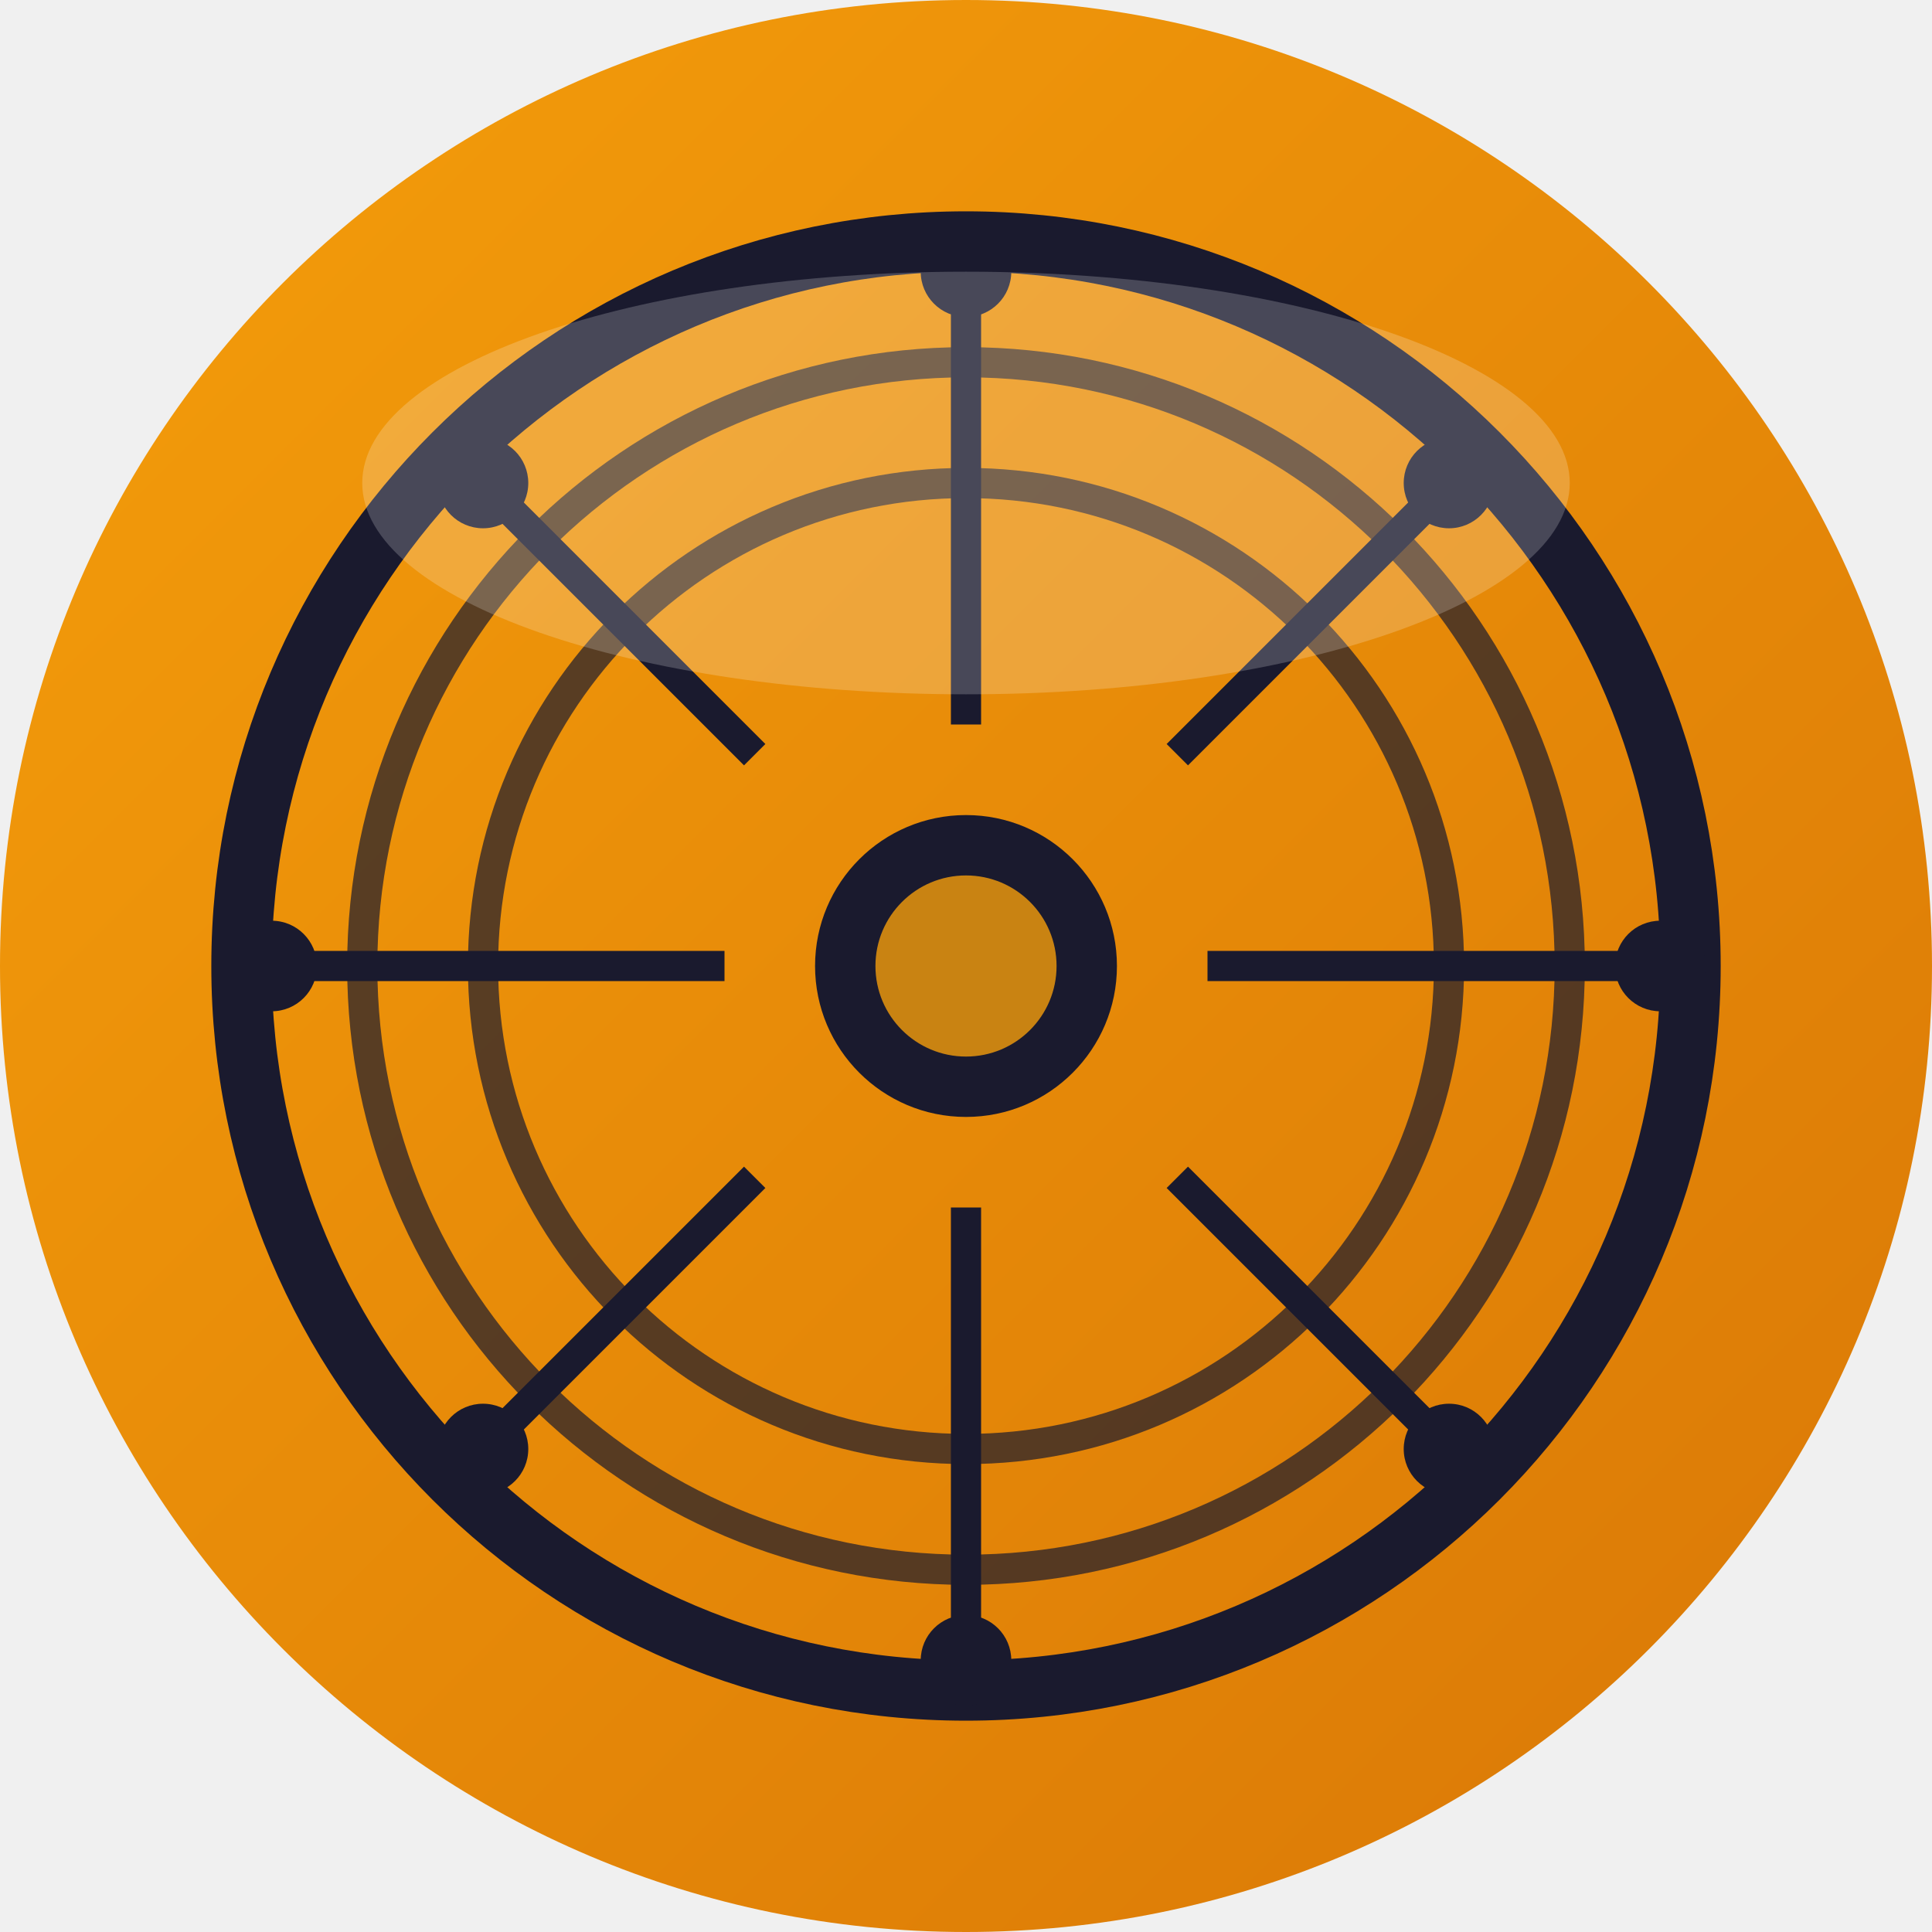
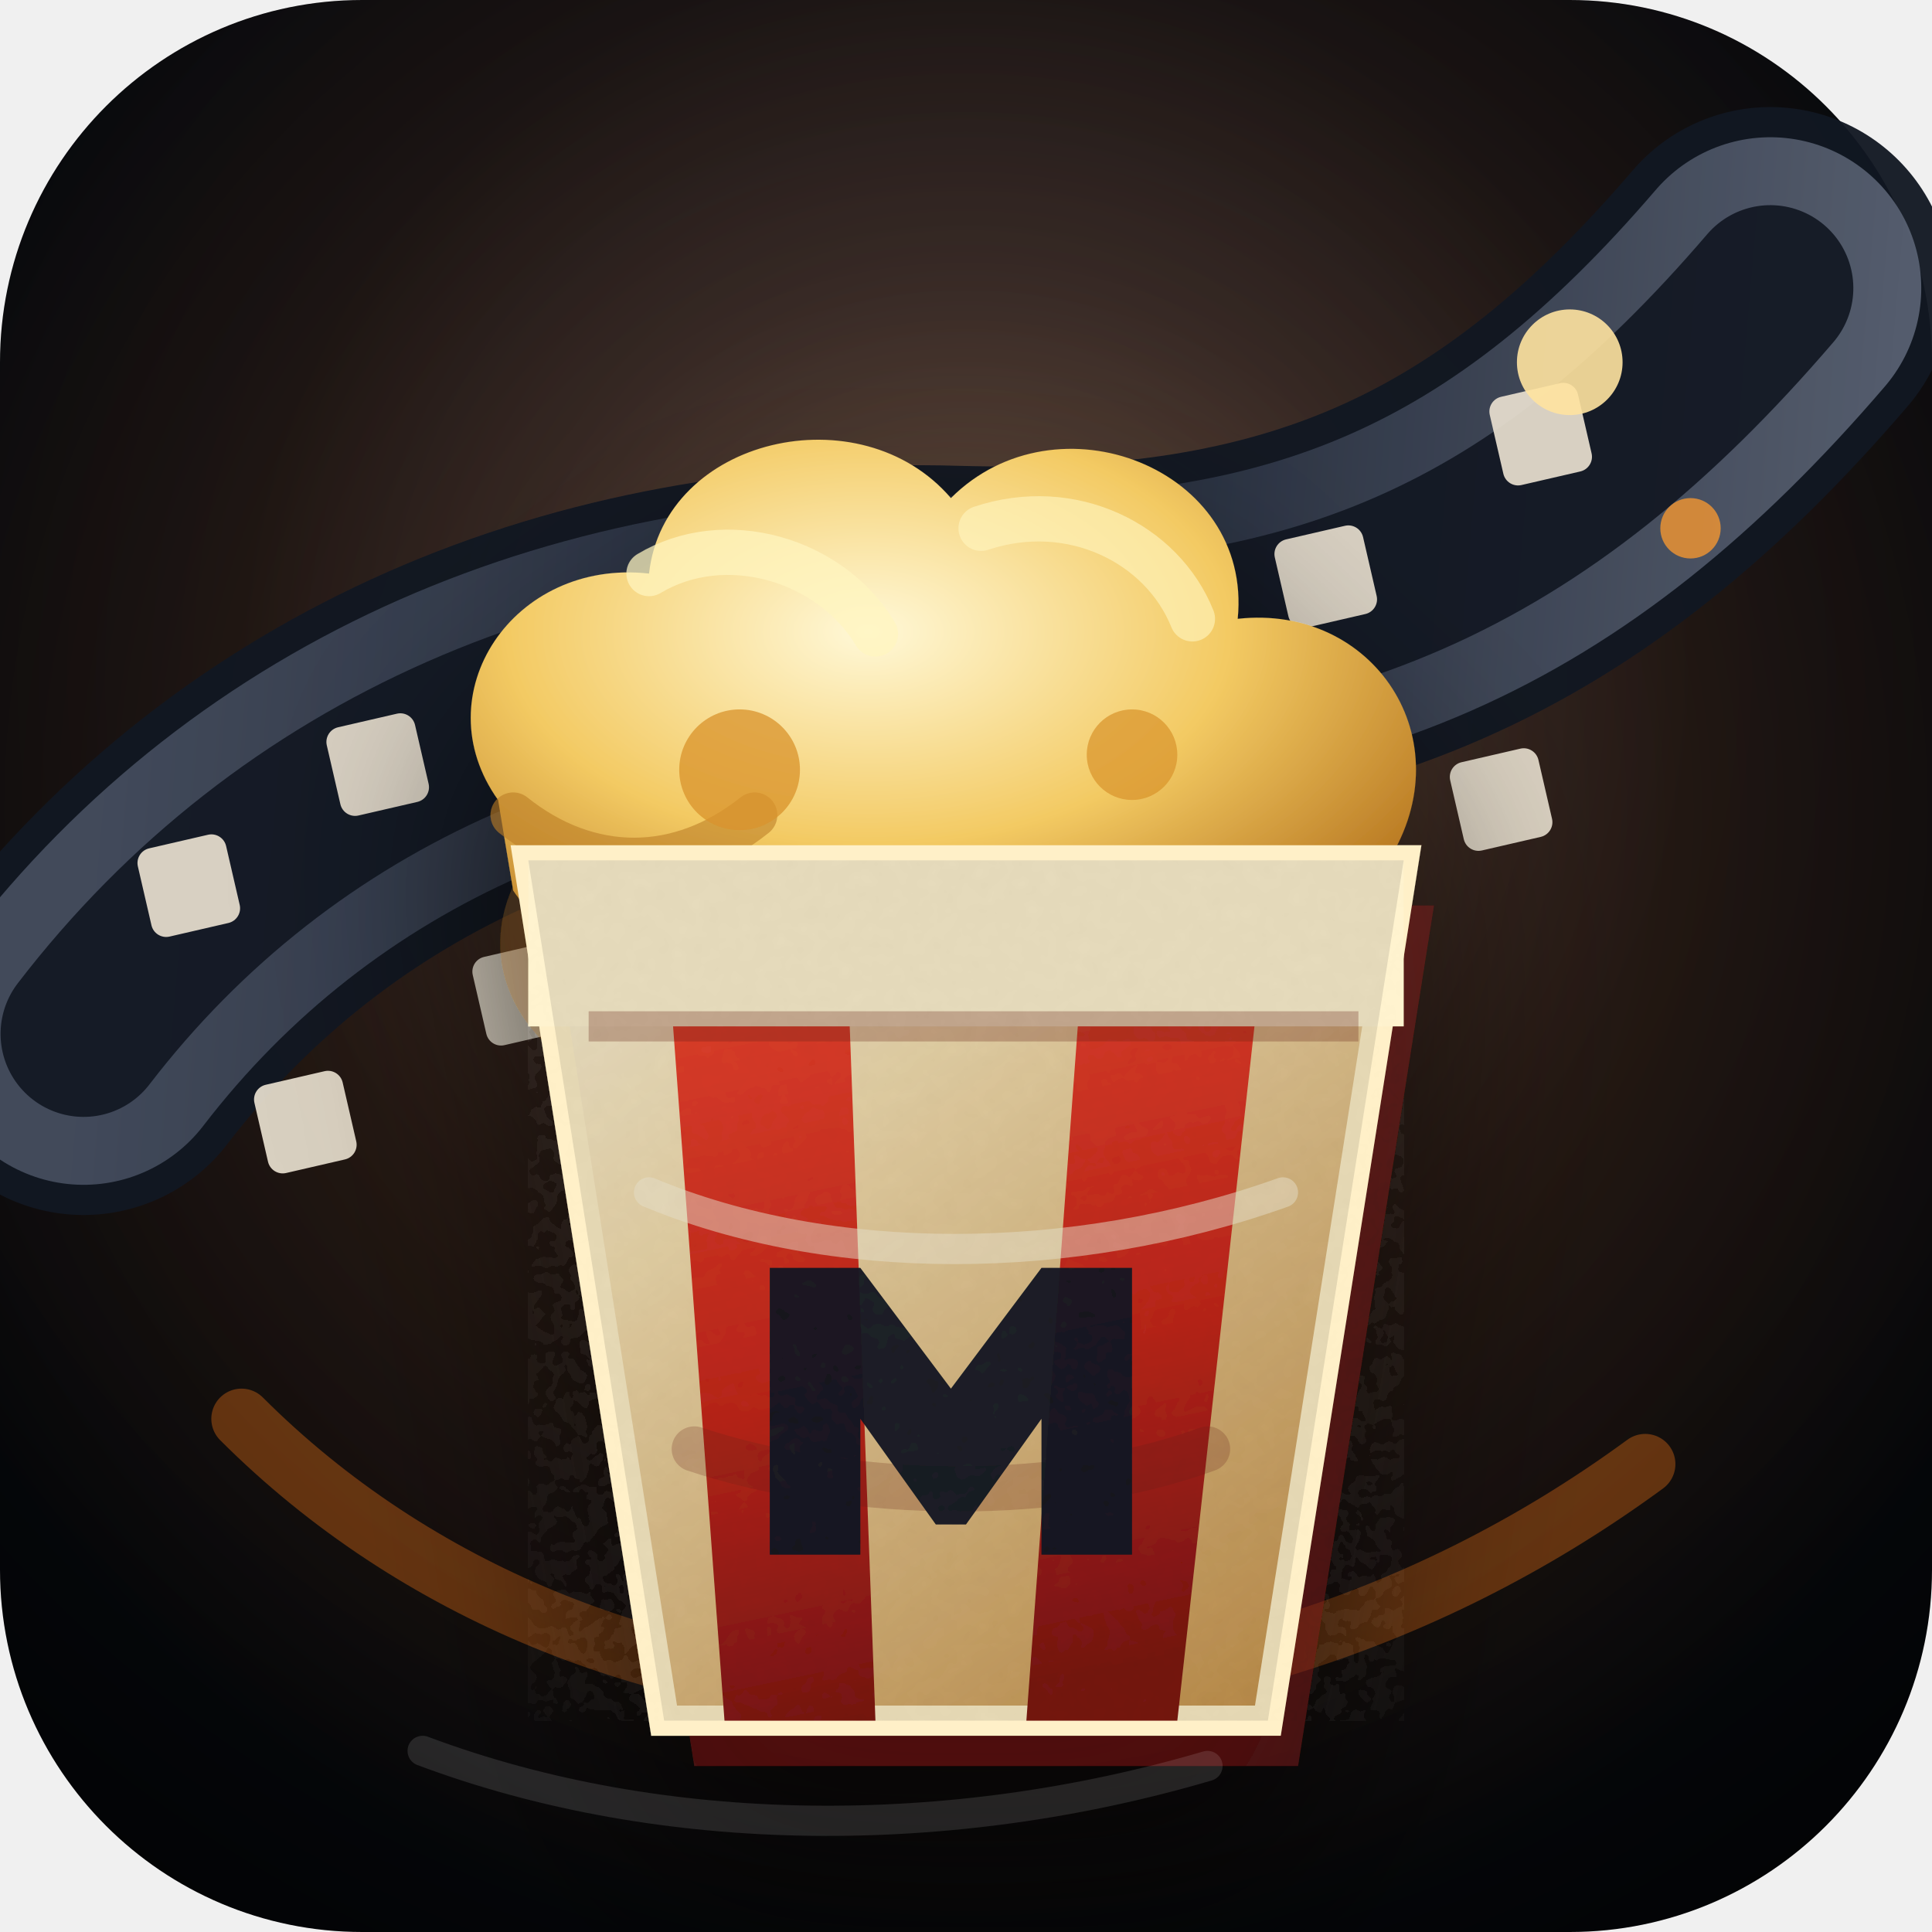
- <svg xmlns="http://www.w3.org/2000/svg" viewBox="0 0 128 128">
+ <svg xmlns="http://www.w3.org/2000/svg" viewBox="0 0 128 128" role="img" aria-label="MMCinema">
  <defs>
-     <linearGradient id="grad" x1="0%" y1="0%" x2="100%" y2="100%">
-       <stop offset="0%" style="stop-color:#f59e0b;stop-opacity:1" />
-       <stop offset="100%" style="stop-color:#d97706;stop-opacity:1" />
+     <radialGradient id="room" cx="50%" cy="35%" r="78%">
+       <stop offset="0" stop-color="#293142" />
+       <stop offset="0.48" stop-color="#090c12" />
+       <stop offset="1" stop-color="#020304" />
+     </radialGradient>
+     <radialGradient id="spot" cx="50%" cy="42%" r="60%">
+       <stop offset="0" stop-color="#ffb347" stop-opacity="0.36" />
+       <stop offset="0.45" stop-color="#ff7a18" stop-opacity="0.14" />
+       <stop offset="1" stop-color="#ff7a18" stop-opacity="0" />
+     </radialGradient>
+     <linearGradient id="filmEdge" x1="11" y1="31" x2="122" y2="67" gradientUnits="userSpaceOnUse">
+       <stop stop-color="#475061" />
+       <stop offset="0.5" stop-color="#202838" />
+       <stop offset="1" stop-color="#5b6475" />
    </linearGradient>
+     <linearGradient id="bucketFace" x1="39" y1="54" x2="82" y2="114" gradientUnits="userSpaceOnUse">
+       <stop stop-color="#fff8df" />
+       <stop offset="0.36" stop-color="#f5dfaf" />
+       <stop offset="1" stop-color="#c9964e" />
+     </linearGradient>
+     <linearGradient id="redStripe" x1="45" y1="57" x2="57" y2="114" gradientUnits="userSpaceOnUse">
+       <stop stop-color="#ff4b32" />
+       <stop offset="0.62" stop-color="#c92518" />
+       <stop offset="1" stop-color="#7e130f" />
+     </linearGradient>
+     <radialGradient id="popcorn" cx="42%" cy="35%" r="70%">
+       <stop offset="0" stop-color="#fff8d7" />
+       <stop offset="0.55" stop-color="#f3ca63" />
+       <stop offset="1" stop-color="#b87821" />
+     </radialGradient>
+     <filter id="shadow" x="-30%" y="-30%" width="160%" height="160%">
+       <feDropShadow dx="0" dy="9" stdDeviation="7" flood-color="#000" flood-opacity="0.62" />
+     </filter>
+     <filter id="grain" x="0" y="0" width="100%" height="100%">
+       <feTurbulence type="fractalNoise" baseFrequency="0.9" numOctaves="2" stitchTiles="stitch" />
+       <feColorMatrix type="saturate" values="0" />
+       <feComponentTransfer>
+         <feFuncA type="table" tableValues="0 0.05" />
+       </feComponentTransfer>
+       <feBlend mode="screen" in2="SourceGraphic" />
+     </filter>
  </defs>
-   <circle cx="64" cy="64" r="64" fill="url(#grad)" />
-   <circle cx="64" cy="64" r="48" fill="none" stroke="#1a1a2e" stroke-width="4" />
-   <circle cx="64" cy="64" r="40" fill="none" stroke="#1a1a2e" stroke-width="2" opacity="0.7" />
-   <circle cx="64" cy="64" r="32" fill="none" stroke="#1a1a2e" stroke-width="2" opacity="0.7" />
-   <circle cx="64" cy="64" r="10" fill="#1a1a2e" />
-   <circle cx="64" cy="64" r="6" fill="#f59e0b" opacity="0.8" />
-   <line x1="64" y1="16" x2="64" y2="48" stroke="#1a1a2e" stroke-width="2" />
-   <line x1="64" y1="80" x2="64" y2="112" stroke="#1a1a2e" stroke-width="2" />
-   <line x1="16" y1="64" x2="48" y2="64" stroke="#1a1a2e" stroke-width="2" />
-   <line x1="80" y1="64" x2="112" y2="64" stroke="#1a1a2e" stroke-width="2" />
-   <line x1="31" y1="31" x2="50" y2="50" stroke="#1a1a2e" stroke-width="2" />
-   <line x1="97" y1="97" x2="78" y2="78" stroke="#1a1a2e" stroke-width="2" />
-   <line x1="97" y1="31" x2="78" y2="50" stroke="#1a1a2e" stroke-width="2" />
-   <line x1="31" y1="97" x2="50" y2="78" stroke="#1a1a2e" stroke-width="2" />
-   <circle cx="64" cy="18" r="3" fill="#1a1a2e" />
-   <circle cx="64" cy="110" r="3" fill="#1a1a2e" />
-   <circle cx="18" cy="64" r="3" fill="#1a1a2e" />
-   <circle cx="110" cy="64" r="3" fill="#1a1a2e" />
-   <circle cx="32" cy="32" r="3" fill="#1a1a2e" />
-   <circle cx="96" cy="96" r="3" fill="#1a1a2e" />
-   <circle cx="96" cy="32" r="3" fill="#1a1a2e" />
-   <circle cx="32" cy="96" r="3" fill="#1a1a2e" />
-   <ellipse cx="64" cy="32" rx="40" ry="14" fill="#fff" opacity="0.2" />
+   <rect width="128" height="128" rx="24" fill="url(#room)" />
+   <rect width="128" height="128" rx="24" fill="url(#spot)" />
+   <path d="M16 94c23 23 63 25 93 3" fill="none" stroke="#ff7a18" stroke-width="4" stroke-linecap="round" opacity="0.34" />
+   <g transform="rotate(-13 64 55)">
+     <path d="M4 55c17-14 39-18 62-12 23 6 39 3 58-11" fill="none" stroke="#111722" stroke-width="24" stroke-linecap="round" opacity="0.95" />
+     <path d="M4 55c17-14 39-18 62-12 23 6 39 3 58-11" fill="none" stroke="url(#filmEdge)" stroke-width="20" stroke-linecap="round" opacity="0.9" />
+     <path d="M4 55c17-14 39-18 62-12 23 6 39 3 58-11" fill="none" stroke="#111722" stroke-width="11" stroke-linecap="round" opacity="0.92" />
+     <g fill="#e8dfcf" opacity="0.92">
+       <rect x="10" y="44" width="6" height="6" rx="1" />
+       <rect x="24" y="39" width="6" height="6" rx="1" />
+       <rect x="39" y="37" width="6" height="6" rx="1" />
+       <rect x="55" y="40" width="6" height="6" rx="1" />
+       <rect x="72" y="43" width="6" height="6" rx="1" />
+       <rect x="88" y="41" width="6" height="6" rx="1" />
+       <rect x="104" y="35" width="6" height="6" rx="1" />
+       <rect x="14" y="61" width="6" height="6" rx="1" />
+       <rect x="30" y="56" width="6" height="6" rx="1" />
+       <rect x="46" y="55" width="6" height="6" rx="1" />
+       <rect x="63" y="58" width="6" height="6" rx="1" />
+       <rect x="80" y="61" width="6" height="6" rx="1" />
+       <rect x="96" y="58" width="6" height="6" rx="1" />
+     </g>
+   </g>
+   <g filter="url(#shadow)">
+     <g>
+       <path d="M41 47c-9 2-13 11-7 17 4 4 11 3 15-1 5 7 16 6 20-2 4 6 13 6 17 0 5-8-2-17-12-15-3-11-19-13-25-4-2 2-5 3-8 5Z" fill="#8a5a18" opacity="0.28" transform="translate(2 5)" />
+       <path d="M33 53c-5-7 1-16 10-15 1-9 14-12 20-5 7-7 20-2 19 8 9-1 15 8 10 16-4 6-13 7-18 2-4 8-16 9-21 1-5 6-15 5-19-1Z" fill="url(#popcorn)" />
+       <path d="M43 38c5-3 12-1 15 4" fill="none" stroke="#fff5bf" stroke-width="3" stroke-linecap="round" opacity="0.72" />
+       <path d="M65 35c6-2 12 1 14 6" fill="none" stroke="#fff5bf" stroke-width="3" stroke-linecap="round" opacity="0.62" />
+       <path d="M34 54c5 4 11 4 16 0" fill="none" stroke="#b87821" stroke-width="3" stroke-linecap="round" opacity="0.55" />
+       <circle cx="49" cy="51" r="4" fill="#d9932b" opacity="0.75" />
+       <circle cx="75" cy="50" r="3" fill="#d9932b" opacity="0.7" />
+     </g>
+     <path d="M35 58h58l-9 57H44L35 58Z" fill="#7b1b13" opacity="0.45" transform="translate(2 2)" />
+     <path d="M35 57h58l-9 57H44L35 57Z" fill="url(#bucketFace)" stroke="#fff0c8" stroke-width="2" />
+     <path d="M44 60h12l2 54H48L44 60Zm28 0h12l-6 54H68l4-54Z" fill="url(#redStripe)" />
+     <path d="M35 57h58v11H35z" fill="#fff3cf" />
+     <path d="M39 68h51" stroke="#6c1b12" stroke-width="2" opacity="0.28" />
+     <path d="M43 79c12 5 28 5 42 0" fill="none" stroke="#fff8df" stroke-width="2" stroke-linecap="round" opacity="0.5" />
+     <path d="M46 96c9 3 23 4 34 0" fill="none" stroke="#6c1b12" stroke-width="3" stroke-linecap="round" opacity="0.22" />
+     <path d="M51 84h6l6 8 6-8h6v19h-6V94l-5 7h-2l-5-7v9h-6V84Z" fill="#111722" opacity="0.95" />
+     <path d="M35 57h58l-9 57H44L35 57Z" fill="#000" opacity="0.12" filter="url(#grain)" />
+   </g>
+   <circle cx="104" cy="24" r="3.5" fill="#ffe3a0" opacity="0.9" />
+   <circle cx="112" cy="35" r="2" fill="#ff9b2d" opacity="0.75" />
+   <path d="M28 116c16 6 35 6 52 1" fill="none" stroke="#ffffff" stroke-width="2" stroke-linecap="round" opacity="0.12" />
</svg>
